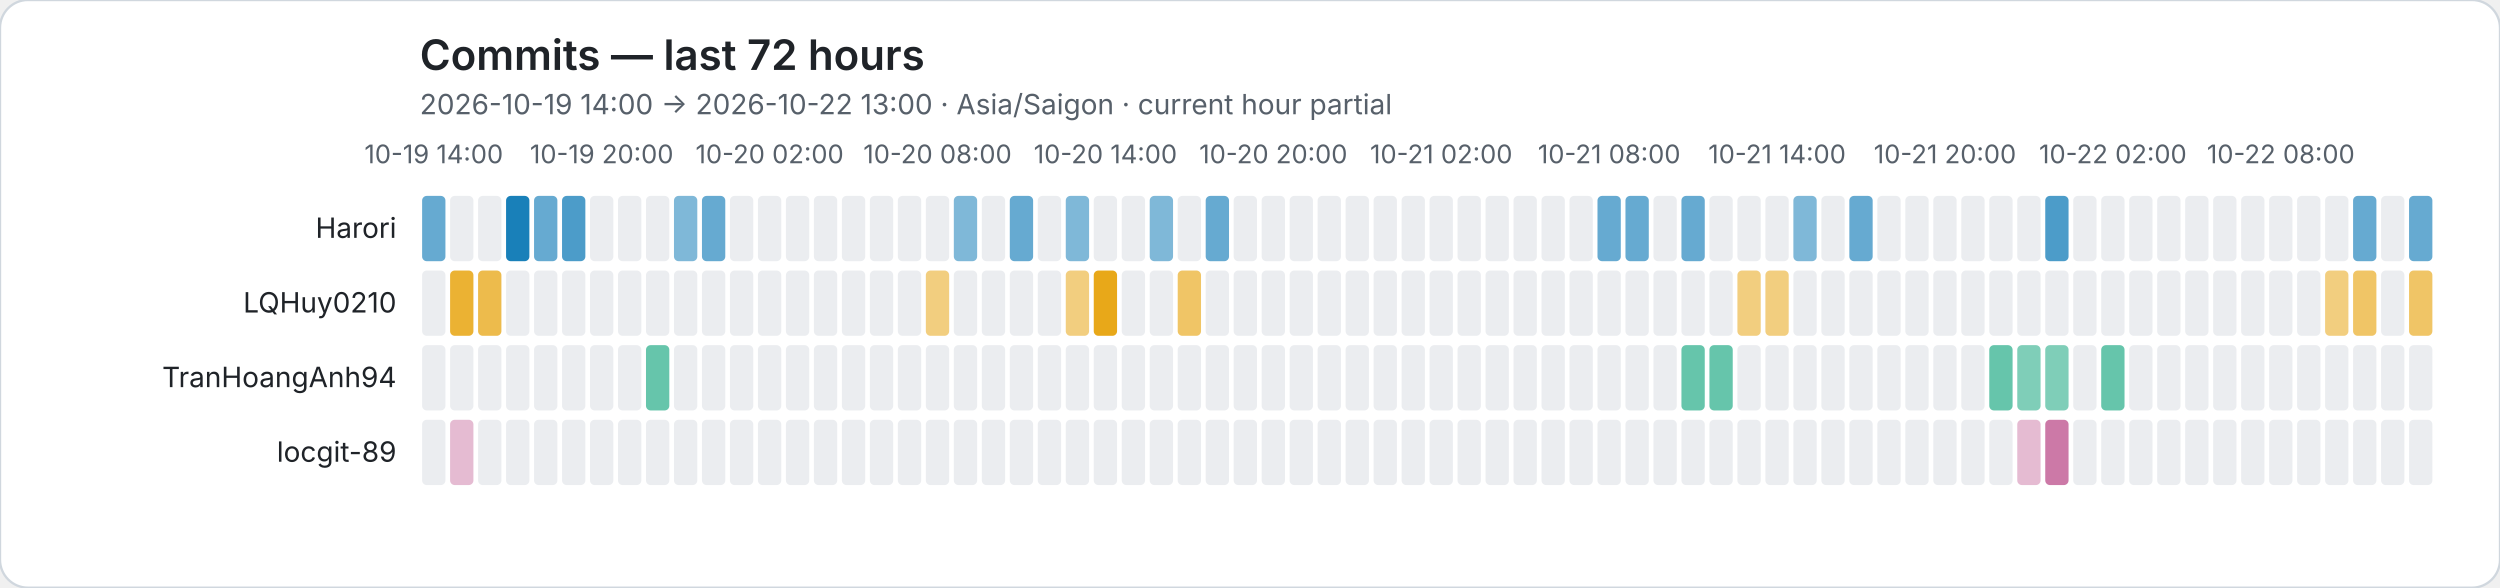
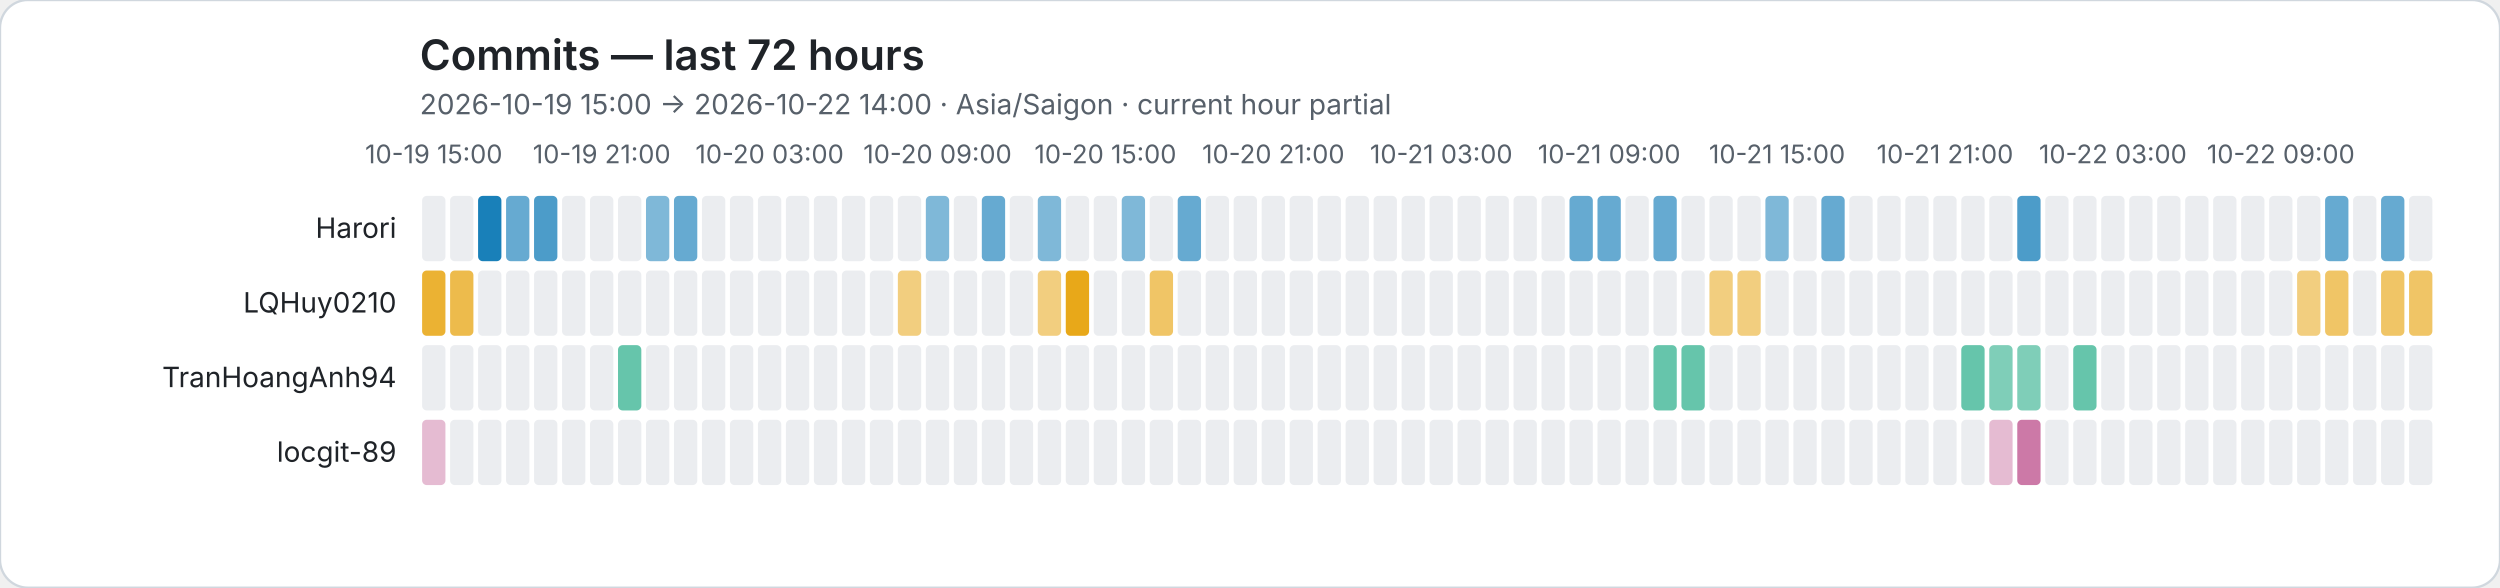
<svg xmlns="http://www.w3.org/2000/svg" role="img" viewBox="0 0 1072 252">
  <rect width="1072" height="252" rx="12" fill="#ffffff" stroke="#d0d7de" />
  <style>text{font-family:system-ui,-apple-system,BlinkMacSystemFont,"Segoe UI",sans-serif}.axis{fill:#57606a;font-size:11px}.heading{fill:#1f2328;font-size:18px;font-weight:600}.subheading{fill:#57606a;font-size:12px}.name{fill:#1f2328;font-size:12px}</style>
  <text class="heading" x="180" y="30">Commits — last 72 hours</text>
-   <text class="subheading" x="180" y="49">2026-10-19 14:00 → 2026-10-22 13:00 · Asia/Saigon · current hour partial</text>
-   <text class="axis" x="186" y="70" text-anchor="middle">10-19 14:00</text>
-   <text class="axis" x="258" y="70" text-anchor="middle">10-19 20:00</text>
-   <text class="axis" x="330" y="70" text-anchor="middle">10-20 02:00</text>
-   <text class="axis" x="402" y="70" text-anchor="middle">10-20 08:00</text>
-   <text class="axis" x="474" y="70" text-anchor="middle">10-20 14:00</text>
-   <text class="axis" x="546" y="70" text-anchor="middle">10-20 20:00</text>
-   <text class="axis" x="618" y="70" text-anchor="middle">10-21 02:00</text>
-   <text class="axis" x="690" y="70" text-anchor="middle">10-21 08:00</text>
-   <text class="axis" x="762" y="70" text-anchor="middle">10-21 14:00</text>
-   <text class="axis" x="834" y="70" text-anchor="middle">10-21 20:00</text>
-   <text class="axis" x="906" y="70" text-anchor="middle">10-22 02:00</text>
-   <text class="axis" x="978" y="70" text-anchor="middle">10-22 08:00</text>
+   <text class="subheading" x="180" y="49">2026-10-19 15:00 → 2026-10-22 14:00 · Asia/Saigon · current hour partial</text>
+   <text class="axis" x="186" y="70" text-anchor="middle">10-19 15:00</text>
+   <text class="axis" x="258" y="70" text-anchor="middle">10-19 21:00</text>
+   <text class="axis" x="330" y="70" text-anchor="middle">10-20 03:00</text>
+   <text class="axis" x="402" y="70" text-anchor="middle">10-20 09:00</text>
+   <text class="axis" x="474" y="70" text-anchor="middle">10-20 15:00</text>
+   <text class="axis" x="546" y="70" text-anchor="middle">10-20 21:00</text>
+   <text class="axis" x="618" y="70" text-anchor="middle">10-21 03:00</text>
+   <text class="axis" x="690" y="70" text-anchor="middle">10-21 09:00</text>
+   <text class="axis" x="762" y="70" text-anchor="middle">10-21 15:00</text>
+   <text class="axis" x="834" y="70" text-anchor="middle">10-21 21:00</text>
+   <text class="axis" x="906" y="70" text-anchor="middle">10-22 03:00</text>
+   <text class="axis" x="978" y="70" text-anchor="middle">10-22 09:00</text>
  <text class="name" x="170" y="102" text-anchor="end">Harori</text>
-   <rect data-hour="0" x="181" y="84" width="10" height="28" rx="2" fill="rgba(0, 114, 178, 0.60)" />
+   <rect data-hour="0" x="181" y="84" width="10" height="28" rx="2" fill="#ebedf0" />
  <rect data-hour="1" x="193" y="84" width="10" height="28" rx="2" fill="#ebedf0" />
-   <rect data-hour="2" x="205" y="84" width="10" height="28" rx="2" fill="#ebedf0" />
-   <rect data-hour="3" x="217" y="84" width="10" height="28" rx="2" fill="rgba(0, 114, 178, 0.90)" />
-   <rect data-hour="4" x="229" y="84" width="10" height="28" rx="2" fill="rgba(0, 114, 178, 0.60)" />
-   <rect data-hour="5" x="241" y="84" width="10" height="28" rx="2" fill="rgba(0, 114, 178, 0.70)" />
+   <rect data-hour="2" x="205" y="84" width="10" height="28" rx="2" fill="rgba(0, 114, 178, 0.90)" />
+   <rect data-hour="3" x="217" y="84" width="10" height="28" rx="2" fill="rgba(0, 114, 178, 0.60)" />
+   <rect data-hour="4" x="229" y="84" width="10" height="28" rx="2" fill="rgba(0, 114, 178, 0.70)" />
+   <rect data-hour="5" x="241" y="84" width="10" height="28" rx="2" fill="#ebedf0" />
  <rect data-hour="6" x="253" y="84" width="10" height="28" rx="2" fill="#ebedf0" />
  <rect data-hour="7" x="265" y="84" width="10" height="28" rx="2" fill="#ebedf0" />
-   <rect data-hour="8" x="277" y="84" width="10" height="28" rx="2" fill="#ebedf0" />
-   <rect data-hour="9" x="289" y="84" width="10" height="28" rx="2" fill="rgba(0, 114, 178, 0.50)" />
-   <rect data-hour="10" x="301" y="84" width="10" height="28" rx="2" fill="rgba(0, 114, 178, 0.60)" />
+   <rect data-hour="8" x="277" y="84" width="10" height="28" rx="2" fill="rgba(0, 114, 178, 0.50)" />
+   <rect data-hour="9" x="289" y="84" width="10" height="28" rx="2" fill="rgba(0, 114, 178, 0.60)" />
+   <rect data-hour="10" x="301" y="84" width="10" height="28" rx="2" fill="#ebedf0" />
  <rect data-hour="11" x="313" y="84" width="10" height="28" rx="2" fill="#ebedf0" />
  <rect data-hour="12" x="325" y="84" width="10" height="28" rx="2" fill="#ebedf0" />
  <rect data-hour="13" x="337" y="84" width="10" height="28" rx="2" fill="#ebedf0" />
  <rect data-hour="14" x="349" y="84" width="10" height="28" rx="2" fill="#ebedf0" />
  <rect data-hour="15" x="361" y="84" width="10" height="28" rx="2" fill="#ebedf0" />
  <rect data-hour="16" x="373" y="84" width="10" height="28" rx="2" fill="#ebedf0" />
  <rect data-hour="17" x="385" y="84" width="10" height="28" rx="2" fill="#ebedf0" />
-   <rect data-hour="18" x="397" y="84" width="10" height="28" rx="2" fill="#ebedf0" />
-   <rect data-hour="19" x="409" y="84" width="10" height="28" rx="2" fill="rgba(0, 114, 178, 0.50)" />
-   <rect data-hour="20" x="421" y="84" width="10" height="28" rx="2" fill="#ebedf0" />
-   <rect data-hour="21" x="433" y="84" width="10" height="28" rx="2" fill="rgba(0, 114, 178, 0.60)" />
-   <rect data-hour="22" x="445" y="84" width="10" height="28" rx="2" fill="#ebedf0" />
-   <rect data-hour="23" x="457" y="84" width="10" height="28" rx="2" fill="rgba(0, 114, 178, 0.50)" />
+   <rect data-hour="18" x="397" y="84" width="10" height="28" rx="2" fill="rgba(0, 114, 178, 0.50)" />
+   <rect data-hour="19" x="409" y="84" width="10" height="28" rx="2" fill="#ebedf0" />
+   <rect data-hour="20" x="421" y="84" width="10" height="28" rx="2" fill="rgba(0, 114, 178, 0.60)" />
+   <rect data-hour="21" x="433" y="84" width="10" height="28" rx="2" fill="#ebedf0" />
+   <rect data-hour="22" x="445" y="84" width="10" height="28" rx="2" fill="rgba(0, 114, 178, 0.50)" />
+   <rect data-hour="23" x="457" y="84" width="10" height="28" rx="2" fill="#ebedf0" />
  <rect data-hour="24" x="469" y="84" width="10" height="28" rx="2" fill="#ebedf0" />
-   <rect data-hour="25" x="481" y="84" width="10" height="28" rx="2" fill="#ebedf0" />
-   <rect data-hour="26" x="493" y="84" width="10" height="28" rx="2" fill="rgba(0, 114, 178, 0.50)" />
-   <rect data-hour="27" x="505" y="84" width="10" height="28" rx="2" fill="#ebedf0" />
-   <rect data-hour="28" x="517" y="84" width="10" height="28" rx="2" fill="rgba(0, 114, 178, 0.60)" />
+   <rect data-hour="25" x="481" y="84" width="10" height="28" rx="2" fill="rgba(0, 114, 178, 0.50)" />
+   <rect data-hour="26" x="493" y="84" width="10" height="28" rx="2" fill="#ebedf0" />
+   <rect data-hour="27" x="505" y="84" width="10" height="28" rx="2" fill="rgba(0, 114, 178, 0.60)" />
+   <rect data-hour="28" x="517" y="84" width="10" height="28" rx="2" fill="#ebedf0" />
  <rect data-hour="29" x="529" y="84" width="10" height="28" rx="2" fill="#ebedf0" />
  <rect data-hour="30" x="541" y="84" width="10" height="28" rx="2" fill="#ebedf0" />
  <rect data-hour="31" x="553" y="84" width="10" height="28" rx="2" fill="#ebedf0" />
  <rect data-hour="32" x="565" y="84" width="10" height="28" rx="2" fill="#ebedf0" />
  <rect data-hour="33" x="577" y="84" width="10" height="28" rx="2" fill="#ebedf0" />
  <rect data-hour="34" x="589" y="84" width="10" height="28" rx="2" fill="#ebedf0" />
  <rect data-hour="35" x="601" y="84" width="10" height="28" rx="2" fill="#ebedf0" />
  <rect data-hour="36" x="613" y="84" width="10" height="28" rx="2" fill="#ebedf0" />
  <rect data-hour="37" x="625" y="84" width="10" height="28" rx="2" fill="#ebedf0" />
  <rect data-hour="38" x="637" y="84" width="10" height="28" rx="2" fill="#ebedf0" />
  <rect data-hour="39" x="649" y="84" width="10" height="28" rx="2" fill="#ebedf0" />
  <rect data-hour="40" x="661" y="84" width="10" height="28" rx="2" fill="#ebedf0" />
-   <rect data-hour="41" x="673" y="84" width="10" height="28" rx="2" fill="#ebedf0" />
+   <rect data-hour="41" x="673" y="84" width="10" height="28" rx="2" fill="rgba(0, 114, 178, 0.60)" />
  <rect data-hour="42" x="685" y="84" width="10" height="28" rx="2" fill="rgba(0, 114, 178, 0.60)" />
-   <rect data-hour="43" x="697" y="84" width="10" height="28" rx="2" fill="rgba(0, 114, 178, 0.60)" />
-   <rect data-hour="44" x="709" y="84" width="10" height="28" rx="2" fill="#ebedf0" />
-   <rect data-hour="45" x="721" y="84" width="10" height="28" rx="2" fill="rgba(0, 114, 178, 0.60)" />
+   <rect data-hour="43" x="697" y="84" width="10" height="28" rx="2" fill="#ebedf0" />
+   <rect data-hour="44" x="709" y="84" width="10" height="28" rx="2" fill="rgba(0, 114, 178, 0.60)" />
+   <rect data-hour="45" x="721" y="84" width="10" height="28" rx="2" fill="#ebedf0" />
  <rect data-hour="46" x="733" y="84" width="10" height="28" rx="2" fill="#ebedf0" />
  <rect data-hour="47" x="745" y="84" width="10" height="28" rx="2" fill="#ebedf0" />
-   <rect data-hour="48" x="757" y="84" width="10" height="28" rx="2" fill="#ebedf0" />
-   <rect data-hour="49" x="769" y="84" width="10" height="28" rx="2" fill="rgba(0, 114, 178, 0.50)" />
-   <rect data-hour="50" x="781" y="84" width="10" height="28" rx="2" fill="#ebedf0" />
-   <rect data-hour="51" x="793" y="84" width="10" height="28" rx="2" fill="rgba(0, 114, 178, 0.60)" />
+   <rect data-hour="48" x="757" y="84" width="10" height="28" rx="2" fill="rgba(0, 114, 178, 0.50)" />
+   <rect data-hour="49" x="769" y="84" width="10" height="28" rx="2" fill="#ebedf0" />
+   <rect data-hour="50" x="781" y="84" width="10" height="28" rx="2" fill="rgba(0, 114, 178, 0.60)" />
+   <rect data-hour="51" x="793" y="84" width="10" height="28" rx="2" fill="#ebedf0" />
  <rect data-hour="52" x="805" y="84" width="10" height="28" rx="2" fill="#ebedf0" />
  <rect data-hour="53" x="817" y="84" width="10" height="28" rx="2" fill="#ebedf0" />
  <rect data-hour="54" x="829" y="84" width="10" height="28" rx="2" fill="#ebedf0" />
  <rect data-hour="55" x="841" y="84" width="10" height="28" rx="2" fill="#ebedf0" />
  <rect data-hour="56" x="853" y="84" width="10" height="28" rx="2" fill="#ebedf0" />
-   <rect data-hour="57" x="865" y="84" width="10" height="28" rx="2" fill="#ebedf0" />
-   <rect data-hour="58" x="877" y="84" width="10" height="28" rx="2" fill="rgba(0, 114, 178, 0.70)" />
+   <rect data-hour="57" x="865" y="84" width="10" height="28" rx="2" fill="rgba(0, 114, 178, 0.70)" />
+   <rect data-hour="58" x="877" y="84" width="10" height="28" rx="2" fill="#ebedf0" />
  <rect data-hour="59" x="889" y="84" width="10" height="28" rx="2" fill="#ebedf0" />
  <rect data-hour="60" x="901" y="84" width="10" height="28" rx="2" fill="#ebedf0" />
  <rect data-hour="61" x="913" y="84" width="10" height="28" rx="2" fill="#ebedf0" />
  <rect data-hour="62" x="925" y="84" width="10" height="28" rx="2" fill="#ebedf0" />
  <rect data-hour="63" x="937" y="84" width="10" height="28" rx="2" fill="#ebedf0" />
  <rect data-hour="64" x="949" y="84" width="10" height="28" rx="2" fill="#ebedf0" />
  <rect data-hour="65" x="961" y="84" width="10" height="28" rx="2" fill="#ebedf0" />
  <rect data-hour="66" x="973" y="84" width="10" height="28" rx="2" fill="#ebedf0" />
  <rect data-hour="67" x="985" y="84" width="10" height="28" rx="2" fill="#ebedf0" />
-   <rect data-hour="68" x="997" y="84" width="10" height="28" rx="2" fill="#ebedf0" />
-   <rect data-hour="69" x="1009" y="84" width="10" height="28" rx="2" fill="rgba(0, 114, 178, 0.60)" />
-   <rect data-hour="70" x="1021" y="84" width="10" height="28" rx="2" fill="#ebedf0" />
-   <rect data-hour="71" x="1033" y="84" width="10" height="28" rx="2" fill="rgba(0, 114, 178, 0.60)" />
+   <rect data-hour="68" x="997" y="84" width="10" height="28" rx="2" fill="rgba(0, 114, 178, 0.60)" />
+   <rect data-hour="69" x="1009" y="84" width="10" height="28" rx="2" fill="#ebedf0" />
+   <rect data-hour="70" x="1021" y="84" width="10" height="28" rx="2" fill="rgba(0, 114, 178, 0.60)" />
+   <rect data-hour="71" x="1033" y="84" width="10" height="28" rx="2" fill="#ebedf0" />
  <text class="name" x="170" y="134" text-anchor="end">LQHuy0210</text>
-   <rect data-hour="0" x="181" y="116" width="10" height="28" rx="2" fill="#ebedf0" />
-   <rect data-hour="1" x="193" y="116" width="10" height="28" rx="2" fill="rgba(230, 159, 0, 0.80)" />
-   <rect data-hour="2" x="205" y="116" width="10" height="28" rx="2" fill="rgba(230, 159, 0, 0.70)" />
+   <rect data-hour="0" x="181" y="116" width="10" height="28" rx="2" fill="rgba(230, 159, 0, 0.80)" />
+   <rect data-hour="1" x="193" y="116" width="10" height="28" rx="2" fill="rgba(230, 159, 0, 0.70)" />
+   <rect data-hour="2" x="205" y="116" width="10" height="28" rx="2" fill="#ebedf0" />
  <rect data-hour="3" x="217" y="116" width="10" height="28" rx="2" fill="#ebedf0" />
  <rect data-hour="4" x="229" y="116" width="10" height="28" rx="2" fill="#ebedf0" />
  <rect data-hour="5" x="241" y="116" width="10" height="28" rx="2" fill="#ebedf0" />
  <rect data-hour="6" x="253" y="116" width="10" height="28" rx="2" fill="#ebedf0" />
  <rect data-hour="7" x="265" y="116" width="10" height="28" rx="2" fill="#ebedf0" />
  <rect data-hour="8" x="277" y="116" width="10" height="28" rx="2" fill="#ebedf0" />
  <rect data-hour="9" x="289" y="116" width="10" height="28" rx="2" fill="#ebedf0" />
  <rect data-hour="10" x="301" y="116" width="10" height="28" rx="2" fill="#ebedf0" />
  <rect data-hour="11" x="313" y="116" width="10" height="28" rx="2" fill="#ebedf0" />
  <rect data-hour="12" x="325" y="116" width="10" height="28" rx="2" fill="#ebedf0" />
  <rect data-hour="13" x="337" y="116" width="10" height="28" rx="2" fill="#ebedf0" />
  <rect data-hour="14" x="349" y="116" width="10" height="28" rx="2" fill="#ebedf0" />
  <rect data-hour="15" x="361" y="116" width="10" height="28" rx="2" fill="#ebedf0" />
  <rect data-hour="16" x="373" y="116" width="10" height="28" rx="2" fill="#ebedf0" />
-   <rect data-hour="17" x="385" y="116" width="10" height="28" rx="2" fill="#ebedf0" />
-   <rect data-hour="18" x="397" y="116" width="10" height="28" rx="2" fill="rgba(230, 159, 0, 0.50)" />
+   <rect data-hour="17" x="385" y="116" width="10" height="28" rx="2" fill="rgba(230, 159, 0, 0.50)" />
+   <rect data-hour="18" x="397" y="116" width="10" height="28" rx="2" fill="#ebedf0" />
  <rect data-hour="19" x="409" y="116" width="10" height="28" rx="2" fill="#ebedf0" />
  <rect data-hour="20" x="421" y="116" width="10" height="28" rx="2" fill="#ebedf0" />
  <rect data-hour="21" x="433" y="116" width="10" height="28" rx="2" fill="#ebedf0" />
-   <rect data-hour="22" x="445" y="116" width="10" height="28" rx="2" fill="#ebedf0" />
-   <rect data-hour="23" x="457" y="116" width="10" height="28" rx="2" fill="rgba(230, 159, 0, 0.50)" />
-   <rect data-hour="24" x="469" y="116" width="10" height="28" rx="2" fill="rgba(230, 159, 0, 0.90)" />
+   <rect data-hour="22" x="445" y="116" width="10" height="28" rx="2" fill="rgba(230, 159, 0, 0.50)" />
+   <rect data-hour="23" x="457" y="116" width="10" height="28" rx="2" fill="rgba(230, 159, 0, 0.90)" />
+   <rect data-hour="24" x="469" y="116" width="10" height="28" rx="2" fill="#ebedf0" />
  <rect data-hour="25" x="481" y="116" width="10" height="28" rx="2" fill="#ebedf0" />
-   <rect data-hour="26" x="493" y="116" width="10" height="28" rx="2" fill="#ebedf0" />
-   <rect data-hour="27" x="505" y="116" width="10" height="28" rx="2" fill="rgba(230, 159, 0, 0.60)" />
+   <rect data-hour="26" x="493" y="116" width="10" height="28" rx="2" fill="rgba(230, 159, 0, 0.60)" />
+   <rect data-hour="27" x="505" y="116" width="10" height="28" rx="2" fill="#ebedf0" />
  <rect data-hour="28" x="517" y="116" width="10" height="28" rx="2" fill="#ebedf0" />
  <rect data-hour="29" x="529" y="116" width="10" height="28" rx="2" fill="#ebedf0" />
  <rect data-hour="30" x="541" y="116" width="10" height="28" rx="2" fill="#ebedf0" />
  <rect data-hour="31" x="553" y="116" width="10" height="28" rx="2" fill="#ebedf0" />
  <rect data-hour="32" x="565" y="116" width="10" height="28" rx="2" fill="#ebedf0" />
  <rect data-hour="33" x="577" y="116" width="10" height="28" rx="2" fill="#ebedf0" />
  <rect data-hour="34" x="589" y="116" width="10" height="28" rx="2" fill="#ebedf0" />
  <rect data-hour="35" x="601" y="116" width="10" height="28" rx="2" fill="#ebedf0" />
  <rect data-hour="36" x="613" y="116" width="10" height="28" rx="2" fill="#ebedf0" />
  <rect data-hour="37" x="625" y="116" width="10" height="28" rx="2" fill="#ebedf0" />
  <rect data-hour="38" x="637" y="116" width="10" height="28" rx="2" fill="#ebedf0" />
  <rect data-hour="39" x="649" y="116" width="10" height="28" rx="2" fill="#ebedf0" />
  <rect data-hour="40" x="661" y="116" width="10" height="28" rx="2" fill="#ebedf0" />
  <rect data-hour="41" x="673" y="116" width="10" height="28" rx="2" fill="#ebedf0" />
  <rect data-hour="42" x="685" y="116" width="10" height="28" rx="2" fill="#ebedf0" />
  <rect data-hour="43" x="697" y="116" width="10" height="28" rx="2" fill="#ebedf0" />
  <rect data-hour="44" x="709" y="116" width="10" height="28" rx="2" fill="#ebedf0" />
  <rect data-hour="45" x="721" y="116" width="10" height="28" rx="2" fill="#ebedf0" />
-   <rect data-hour="46" x="733" y="116" width="10" height="28" rx="2" fill="#ebedf0" />
+   <rect data-hour="46" x="733" y="116" width="10" height="28" rx="2" fill="rgba(230, 159, 0, 0.50)" />
  <rect data-hour="47" x="745" y="116" width="10" height="28" rx="2" fill="rgba(230, 159, 0, 0.50)" />
-   <rect data-hour="48" x="757" y="116" width="10" height="28" rx="2" fill="rgba(230, 159, 0, 0.50)" />
+   <rect data-hour="48" x="757" y="116" width="10" height="28" rx="2" fill="#ebedf0" />
  <rect data-hour="49" x="769" y="116" width="10" height="28" rx="2" fill="#ebedf0" />
  <rect data-hour="50" x="781" y="116" width="10" height="28" rx="2" fill="#ebedf0" />
  <rect data-hour="51" x="793" y="116" width="10" height="28" rx="2" fill="#ebedf0" />
  <rect data-hour="52" x="805" y="116" width="10" height="28" rx="2" fill="#ebedf0" />
  <rect data-hour="53" x="817" y="116" width="10" height="28" rx="2" fill="#ebedf0" />
  <rect data-hour="54" x="829" y="116" width="10" height="28" rx="2" fill="#ebedf0" />
  <rect data-hour="55" x="841" y="116" width="10" height="28" rx="2" fill="#ebedf0" />
  <rect data-hour="56" x="853" y="116" width="10" height="28" rx="2" fill="#ebedf0" />
  <rect data-hour="57" x="865" y="116" width="10" height="28" rx="2" fill="#ebedf0" />
  <rect data-hour="58" x="877" y="116" width="10" height="28" rx="2" fill="#ebedf0" />
  <rect data-hour="59" x="889" y="116" width="10" height="28" rx="2" fill="#ebedf0" />
  <rect data-hour="60" x="901" y="116" width="10" height="28" rx="2" fill="#ebedf0" />
  <rect data-hour="61" x="913" y="116" width="10" height="28" rx="2" fill="#ebedf0" />
  <rect data-hour="62" x="925" y="116" width="10" height="28" rx="2" fill="#ebedf0" />
  <rect data-hour="63" x="937" y="116" width="10" height="28" rx="2" fill="#ebedf0" />
  <rect data-hour="64" x="949" y="116" width="10" height="28" rx="2" fill="#ebedf0" />
  <rect data-hour="65" x="961" y="116" width="10" height="28" rx="2" fill="#ebedf0" />
  <rect data-hour="66" x="973" y="116" width="10" height="28" rx="2" fill="#ebedf0" />
-   <rect data-hour="67" x="985" y="116" width="10" height="28" rx="2" fill="#ebedf0" />
-   <rect data-hour="68" x="997" y="116" width="10" height="28" rx="2" fill="rgba(230, 159, 0, 0.50)" />
-   <rect data-hour="69" x="1009" y="116" width="10" height="28" rx="2" fill="rgba(230, 159, 0, 0.60)" />
-   <rect data-hour="70" x="1021" y="116" width="10" height="28" rx="2" fill="#ebedf0" />
+   <rect data-hour="67" x="985" y="116" width="10" height="28" rx="2" fill="rgba(230, 159, 0, 0.50)" />
+   <rect data-hour="68" x="997" y="116" width="10" height="28" rx="2" fill="rgba(230, 159, 0, 0.60)" />
+   <rect data-hour="69" x="1009" y="116" width="10" height="28" rx="2" fill="#ebedf0" />
+   <rect data-hour="70" x="1021" y="116" width="10" height="28" rx="2" fill="rgba(230, 159, 0, 0.60)" />
  <rect data-hour="71" x="1033" y="116" width="10" height="28" rx="2" fill="rgba(230, 159, 0, 0.60)" />
  <text class="name" x="170" y="166" text-anchor="end">TranHoangAnh94</text>
  <rect data-hour="0" x="181" y="148" width="10" height="28" rx="2" fill="#ebedf0" />
  <rect data-hour="1" x="193" y="148" width="10" height="28" rx="2" fill="#ebedf0" />
  <rect data-hour="2" x="205" y="148" width="10" height="28" rx="2" fill="#ebedf0" />
  <rect data-hour="3" x="217" y="148" width="10" height="28" rx="2" fill="#ebedf0" />
  <rect data-hour="4" x="229" y="148" width="10" height="28" rx="2" fill="#ebedf0" />
  <rect data-hour="5" x="241" y="148" width="10" height="28" rx="2" fill="#ebedf0" />
  <rect data-hour="6" x="253" y="148" width="10" height="28" rx="2" fill="#ebedf0" />
-   <rect data-hour="7" x="265" y="148" width="10" height="28" rx="2" fill="#ebedf0" />
-   <rect data-hour="8" x="277" y="148" width="10" height="28" rx="2" fill="rgba(0, 158, 115, 0.60)" />
+   <rect data-hour="7" x="265" y="148" width="10" height="28" rx="2" fill="rgba(0, 158, 115, 0.60)" />
+   <rect data-hour="8" x="277" y="148" width="10" height="28" rx="2" fill="#ebedf0" />
  <rect data-hour="9" x="289" y="148" width="10" height="28" rx="2" fill="#ebedf0" />
  <rect data-hour="10" x="301" y="148" width="10" height="28" rx="2" fill="#ebedf0" />
  <rect data-hour="11" x="313" y="148" width="10" height="28" rx="2" fill="#ebedf0" />
  <rect data-hour="12" x="325" y="148" width="10" height="28" rx="2" fill="#ebedf0" />
  <rect data-hour="13" x="337" y="148" width="10" height="28" rx="2" fill="#ebedf0" />
  <rect data-hour="14" x="349" y="148" width="10" height="28" rx="2" fill="#ebedf0" />
  <rect data-hour="15" x="361" y="148" width="10" height="28" rx="2" fill="#ebedf0" />
  <rect data-hour="16" x="373" y="148" width="10" height="28" rx="2" fill="#ebedf0" />
  <rect data-hour="17" x="385" y="148" width="10" height="28" rx="2" fill="#ebedf0" />
  <rect data-hour="18" x="397" y="148" width="10" height="28" rx="2" fill="#ebedf0" />
  <rect data-hour="19" x="409" y="148" width="10" height="28" rx="2" fill="#ebedf0" />
  <rect data-hour="20" x="421" y="148" width="10" height="28" rx="2" fill="#ebedf0" />
  <rect data-hour="21" x="433" y="148" width="10" height="28" rx="2" fill="#ebedf0" />
  <rect data-hour="22" x="445" y="148" width="10" height="28" rx="2" fill="#ebedf0" />
  <rect data-hour="23" x="457" y="148" width="10" height="28" rx="2" fill="#ebedf0" />
  <rect data-hour="24" x="469" y="148" width="10" height="28" rx="2" fill="#ebedf0" />
  <rect data-hour="25" x="481" y="148" width="10" height="28" rx="2" fill="#ebedf0" />
  <rect data-hour="26" x="493" y="148" width="10" height="28" rx="2" fill="#ebedf0" />
  <rect data-hour="27" x="505" y="148" width="10" height="28" rx="2" fill="#ebedf0" />
  <rect data-hour="28" x="517" y="148" width="10" height="28" rx="2" fill="#ebedf0" />
  <rect data-hour="29" x="529" y="148" width="10" height="28" rx="2" fill="#ebedf0" />
  <rect data-hour="30" x="541" y="148" width="10" height="28" rx="2" fill="#ebedf0" />
  <rect data-hour="31" x="553" y="148" width="10" height="28" rx="2" fill="#ebedf0" />
  <rect data-hour="32" x="565" y="148" width="10" height="28" rx="2" fill="#ebedf0" />
  <rect data-hour="33" x="577" y="148" width="10" height="28" rx="2" fill="#ebedf0" />
  <rect data-hour="34" x="589" y="148" width="10" height="28" rx="2" fill="#ebedf0" />
  <rect data-hour="35" x="601" y="148" width="10" height="28" rx="2" fill="#ebedf0" />
  <rect data-hour="36" x="613" y="148" width="10" height="28" rx="2" fill="#ebedf0" />
  <rect data-hour="37" x="625" y="148" width="10" height="28" rx="2" fill="#ebedf0" />
  <rect data-hour="38" x="637" y="148" width="10" height="28" rx="2" fill="#ebedf0" />
  <rect data-hour="39" x="649" y="148" width="10" height="28" rx="2" fill="#ebedf0" />
  <rect data-hour="40" x="661" y="148" width="10" height="28" rx="2" fill="#ebedf0" />
  <rect data-hour="41" x="673" y="148" width="10" height="28" rx="2" fill="#ebedf0" />
  <rect data-hour="42" x="685" y="148" width="10" height="28" rx="2" fill="#ebedf0" />
  <rect data-hour="43" x="697" y="148" width="10" height="28" rx="2" fill="#ebedf0" />
-   <rect data-hour="44" x="709" y="148" width="10" height="28" rx="2" fill="#ebedf0" />
+   <rect data-hour="44" x="709" y="148" width="10" height="28" rx="2" fill="rgba(0, 158, 115, 0.60)" />
  <rect data-hour="45" x="721" y="148" width="10" height="28" rx="2" fill="rgba(0, 158, 115, 0.60)" />
-   <rect data-hour="46" x="733" y="148" width="10" height="28" rx="2" fill="rgba(0, 158, 115, 0.60)" />
+   <rect data-hour="46" x="733" y="148" width="10" height="28" rx="2" fill="#ebedf0" />
  <rect data-hour="47" x="745" y="148" width="10" height="28" rx="2" fill="#ebedf0" />
  <rect data-hour="48" x="757" y="148" width="10" height="28" rx="2" fill="#ebedf0" />
  <rect data-hour="49" x="769" y="148" width="10" height="28" rx="2" fill="#ebedf0" />
  <rect data-hour="50" x="781" y="148" width="10" height="28" rx="2" fill="#ebedf0" />
  <rect data-hour="51" x="793" y="148" width="10" height="28" rx="2" fill="#ebedf0" />
  <rect data-hour="52" x="805" y="148" width="10" height="28" rx="2" fill="#ebedf0" />
  <rect data-hour="53" x="817" y="148" width="10" height="28" rx="2" fill="#ebedf0" />
  <rect data-hour="54" x="829" y="148" width="10" height="28" rx="2" fill="#ebedf0" />
-   <rect data-hour="55" x="841" y="148" width="10" height="28" rx="2" fill="#ebedf0" />
-   <rect data-hour="56" x="853" y="148" width="10" height="28" rx="2" fill="rgba(0, 158, 115, 0.60)" />
+   <rect data-hour="55" x="841" y="148" width="10" height="28" rx="2" fill="rgba(0, 158, 115, 0.60)" />
+   <rect data-hour="56" x="853" y="148" width="10" height="28" rx="2" fill="rgba(0, 158, 115, 0.50)" />
  <rect data-hour="57" x="865" y="148" width="10" height="28" rx="2" fill="rgba(0, 158, 115, 0.50)" />
-   <rect data-hour="58" x="877" y="148" width="10" height="28" rx="2" fill="rgba(0, 158, 115, 0.50)" />
-   <rect data-hour="59" x="889" y="148" width="10" height="28" rx="2" fill="#ebedf0" />
-   <rect data-hour="60" x="901" y="148" width="10" height="28" rx="2" fill="rgba(0, 158, 115, 0.60)" />
+   <rect data-hour="58" x="877" y="148" width="10" height="28" rx="2" fill="#ebedf0" />
+   <rect data-hour="59" x="889" y="148" width="10" height="28" rx="2" fill="rgba(0, 158, 115, 0.60)" />
+   <rect data-hour="60" x="901" y="148" width="10" height="28" rx="2" fill="#ebedf0" />
  <rect data-hour="61" x="913" y="148" width="10" height="28" rx="2" fill="#ebedf0" />
  <rect data-hour="62" x="925" y="148" width="10" height="28" rx="2" fill="#ebedf0" />
  <rect data-hour="63" x="937" y="148" width="10" height="28" rx="2" fill="#ebedf0" />
  <rect data-hour="64" x="949" y="148" width="10" height="28" rx="2" fill="#ebedf0" />
  <rect data-hour="65" x="961" y="148" width="10" height="28" rx="2" fill="#ebedf0" />
  <rect data-hour="66" x="973" y="148" width="10" height="28" rx="2" fill="#ebedf0" />
  <rect data-hour="67" x="985" y="148" width="10" height="28" rx="2" fill="#ebedf0" />
  <rect data-hour="68" x="997" y="148" width="10" height="28" rx="2" fill="#ebedf0" />
  <rect data-hour="69" x="1009" y="148" width="10" height="28" rx="2" fill="#ebedf0" />
  <rect data-hour="70" x="1021" y="148" width="10" height="28" rx="2" fill="#ebedf0" />
  <rect data-hour="71" x="1033" y="148" width="10" height="28" rx="2" fill="#ebedf0" />
  <text class="name" x="170" y="198" text-anchor="end">locgit-89</text>
-   <rect data-hour="0" x="181" y="180" width="10" height="28" rx="2" fill="#ebedf0" />
-   <rect data-hour="1" x="193" y="180" width="10" height="28" rx="2" fill="rgba(204, 121, 167, 0.50)" />
+   <rect data-hour="0" x="181" y="180" width="10" height="28" rx="2" fill="rgba(204, 121, 167, 0.50)" />
+   <rect data-hour="1" x="193" y="180" width="10" height="28" rx="2" fill="#ebedf0" />
  <rect data-hour="2" x="205" y="180" width="10" height="28" rx="2" fill="#ebedf0" />
  <rect data-hour="3" x="217" y="180" width="10" height="28" rx="2" fill="#ebedf0" />
  <rect data-hour="4" x="229" y="180" width="10" height="28" rx="2" fill="#ebedf0" />
  <rect data-hour="5" x="241" y="180" width="10" height="28" rx="2" fill="#ebedf0" />
  <rect data-hour="6" x="253" y="180" width="10" height="28" rx="2" fill="#ebedf0" />
  <rect data-hour="7" x="265" y="180" width="10" height="28" rx="2" fill="#ebedf0" />
  <rect data-hour="8" x="277" y="180" width="10" height="28" rx="2" fill="#ebedf0" />
  <rect data-hour="9" x="289" y="180" width="10" height="28" rx="2" fill="#ebedf0" />
  <rect data-hour="10" x="301" y="180" width="10" height="28" rx="2" fill="#ebedf0" />
  <rect data-hour="11" x="313" y="180" width="10" height="28" rx="2" fill="#ebedf0" />
  <rect data-hour="12" x="325" y="180" width="10" height="28" rx="2" fill="#ebedf0" />
  <rect data-hour="13" x="337" y="180" width="10" height="28" rx="2" fill="#ebedf0" />
  <rect data-hour="14" x="349" y="180" width="10" height="28" rx="2" fill="#ebedf0" />
  <rect data-hour="15" x="361" y="180" width="10" height="28" rx="2" fill="#ebedf0" />
  <rect data-hour="16" x="373" y="180" width="10" height="28" rx="2" fill="#ebedf0" />
  <rect data-hour="17" x="385" y="180" width="10" height="28" rx="2" fill="#ebedf0" />
  <rect data-hour="18" x="397" y="180" width="10" height="28" rx="2" fill="#ebedf0" />
  <rect data-hour="19" x="409" y="180" width="10" height="28" rx="2" fill="#ebedf0" />
  <rect data-hour="20" x="421" y="180" width="10" height="28" rx="2" fill="#ebedf0" />
  <rect data-hour="21" x="433" y="180" width="10" height="28" rx="2" fill="#ebedf0" />
  <rect data-hour="22" x="445" y="180" width="10" height="28" rx="2" fill="#ebedf0" />
  <rect data-hour="23" x="457" y="180" width="10" height="28" rx="2" fill="#ebedf0" />
  <rect data-hour="24" x="469" y="180" width="10" height="28" rx="2" fill="#ebedf0" />
  <rect data-hour="25" x="481" y="180" width="10" height="28" rx="2" fill="#ebedf0" />
  <rect data-hour="26" x="493" y="180" width="10" height="28" rx="2" fill="#ebedf0" />
  <rect data-hour="27" x="505" y="180" width="10" height="28" rx="2" fill="#ebedf0" />
  <rect data-hour="28" x="517" y="180" width="10" height="28" rx="2" fill="#ebedf0" />
  <rect data-hour="29" x="529" y="180" width="10" height="28" rx="2" fill="#ebedf0" />
  <rect data-hour="30" x="541" y="180" width="10" height="28" rx="2" fill="#ebedf0" />
  <rect data-hour="31" x="553" y="180" width="10" height="28" rx="2" fill="#ebedf0" />
  <rect data-hour="32" x="565" y="180" width="10" height="28" rx="2" fill="#ebedf0" />
  <rect data-hour="33" x="577" y="180" width="10" height="28" rx="2" fill="#ebedf0" />
  <rect data-hour="34" x="589" y="180" width="10" height="28" rx="2" fill="#ebedf0" />
  <rect data-hour="35" x="601" y="180" width="10" height="28" rx="2" fill="#ebedf0" />
  <rect data-hour="36" x="613" y="180" width="10" height="28" rx="2" fill="#ebedf0" />
  <rect data-hour="37" x="625" y="180" width="10" height="28" rx="2" fill="#ebedf0" />
  <rect data-hour="38" x="637" y="180" width="10" height="28" rx="2" fill="#ebedf0" />
  <rect data-hour="39" x="649" y="180" width="10" height="28" rx="2" fill="#ebedf0" />
  <rect data-hour="40" x="661" y="180" width="10" height="28" rx="2" fill="#ebedf0" />
  <rect data-hour="41" x="673" y="180" width="10" height="28" rx="2" fill="#ebedf0" />
  <rect data-hour="42" x="685" y="180" width="10" height="28" rx="2" fill="#ebedf0" />
  <rect data-hour="43" x="697" y="180" width="10" height="28" rx="2" fill="#ebedf0" />
  <rect data-hour="44" x="709" y="180" width="10" height="28" rx="2" fill="#ebedf0" />
  <rect data-hour="45" x="721" y="180" width="10" height="28" rx="2" fill="#ebedf0" />
  <rect data-hour="46" x="733" y="180" width="10" height="28" rx="2" fill="#ebedf0" />
  <rect data-hour="47" x="745" y="180" width="10" height="28" rx="2" fill="#ebedf0" />
  <rect data-hour="48" x="757" y="180" width="10" height="28" rx="2" fill="#ebedf0" />
  <rect data-hour="49" x="769" y="180" width="10" height="28" rx="2" fill="#ebedf0" />
  <rect data-hour="50" x="781" y="180" width="10" height="28" rx="2" fill="#ebedf0" />
  <rect data-hour="51" x="793" y="180" width="10" height="28" rx="2" fill="#ebedf0" />
  <rect data-hour="52" x="805" y="180" width="10" height="28" rx="2" fill="#ebedf0" />
  <rect data-hour="53" x="817" y="180" width="10" height="28" rx="2" fill="#ebedf0" />
  <rect data-hour="54" x="829" y="180" width="10" height="28" rx="2" fill="#ebedf0" />
  <rect data-hour="55" x="841" y="180" width="10" height="28" rx="2" fill="#ebedf0" />
-   <rect data-hour="56" x="853" y="180" width="10" height="28" rx="2" fill="#ebedf0" />
-   <rect data-hour="57" x="865" y="180" width="10" height="28" rx="2" fill="rgba(204, 121, 167, 0.50)" />
-   <rect data-hour="58" x="877" y="180" width="10" height="28" rx="2" fill="rgba(204, 121, 167, 1.00)" />
+   <rect data-hour="56" x="853" y="180" width="10" height="28" rx="2" fill="rgba(204, 121, 167, 0.50)" />
+   <rect data-hour="57" x="865" y="180" width="10" height="28" rx="2" fill="rgba(204, 121, 167, 1.00)" />
+   <rect data-hour="58" x="877" y="180" width="10" height="28" rx="2" fill="#ebedf0" />
  <rect data-hour="59" x="889" y="180" width="10" height="28" rx="2" fill="#ebedf0" />
  <rect data-hour="60" x="901" y="180" width="10" height="28" rx="2" fill="#ebedf0" />
  <rect data-hour="61" x="913" y="180" width="10" height="28" rx="2" fill="#ebedf0" />
  <rect data-hour="62" x="925" y="180" width="10" height="28" rx="2" fill="#ebedf0" />
  <rect data-hour="63" x="937" y="180" width="10" height="28" rx="2" fill="#ebedf0" />
  <rect data-hour="64" x="949" y="180" width="10" height="28" rx="2" fill="#ebedf0" />
  <rect data-hour="65" x="961" y="180" width="10" height="28" rx="2" fill="#ebedf0" />
  <rect data-hour="66" x="973" y="180" width="10" height="28" rx="2" fill="#ebedf0" />
  <rect data-hour="67" x="985" y="180" width="10" height="28" rx="2" fill="#ebedf0" />
  <rect data-hour="68" x="997" y="180" width="10" height="28" rx="2" fill="#ebedf0" />
  <rect data-hour="69" x="1009" y="180" width="10" height="28" rx="2" fill="#ebedf0" />
  <rect data-hour="70" x="1021" y="180" width="10" height="28" rx="2" fill="#ebedf0" />
  <rect data-hour="71" x="1033" y="180" width="10" height="28" rx="2" fill="#ebedf0" />
</svg>
